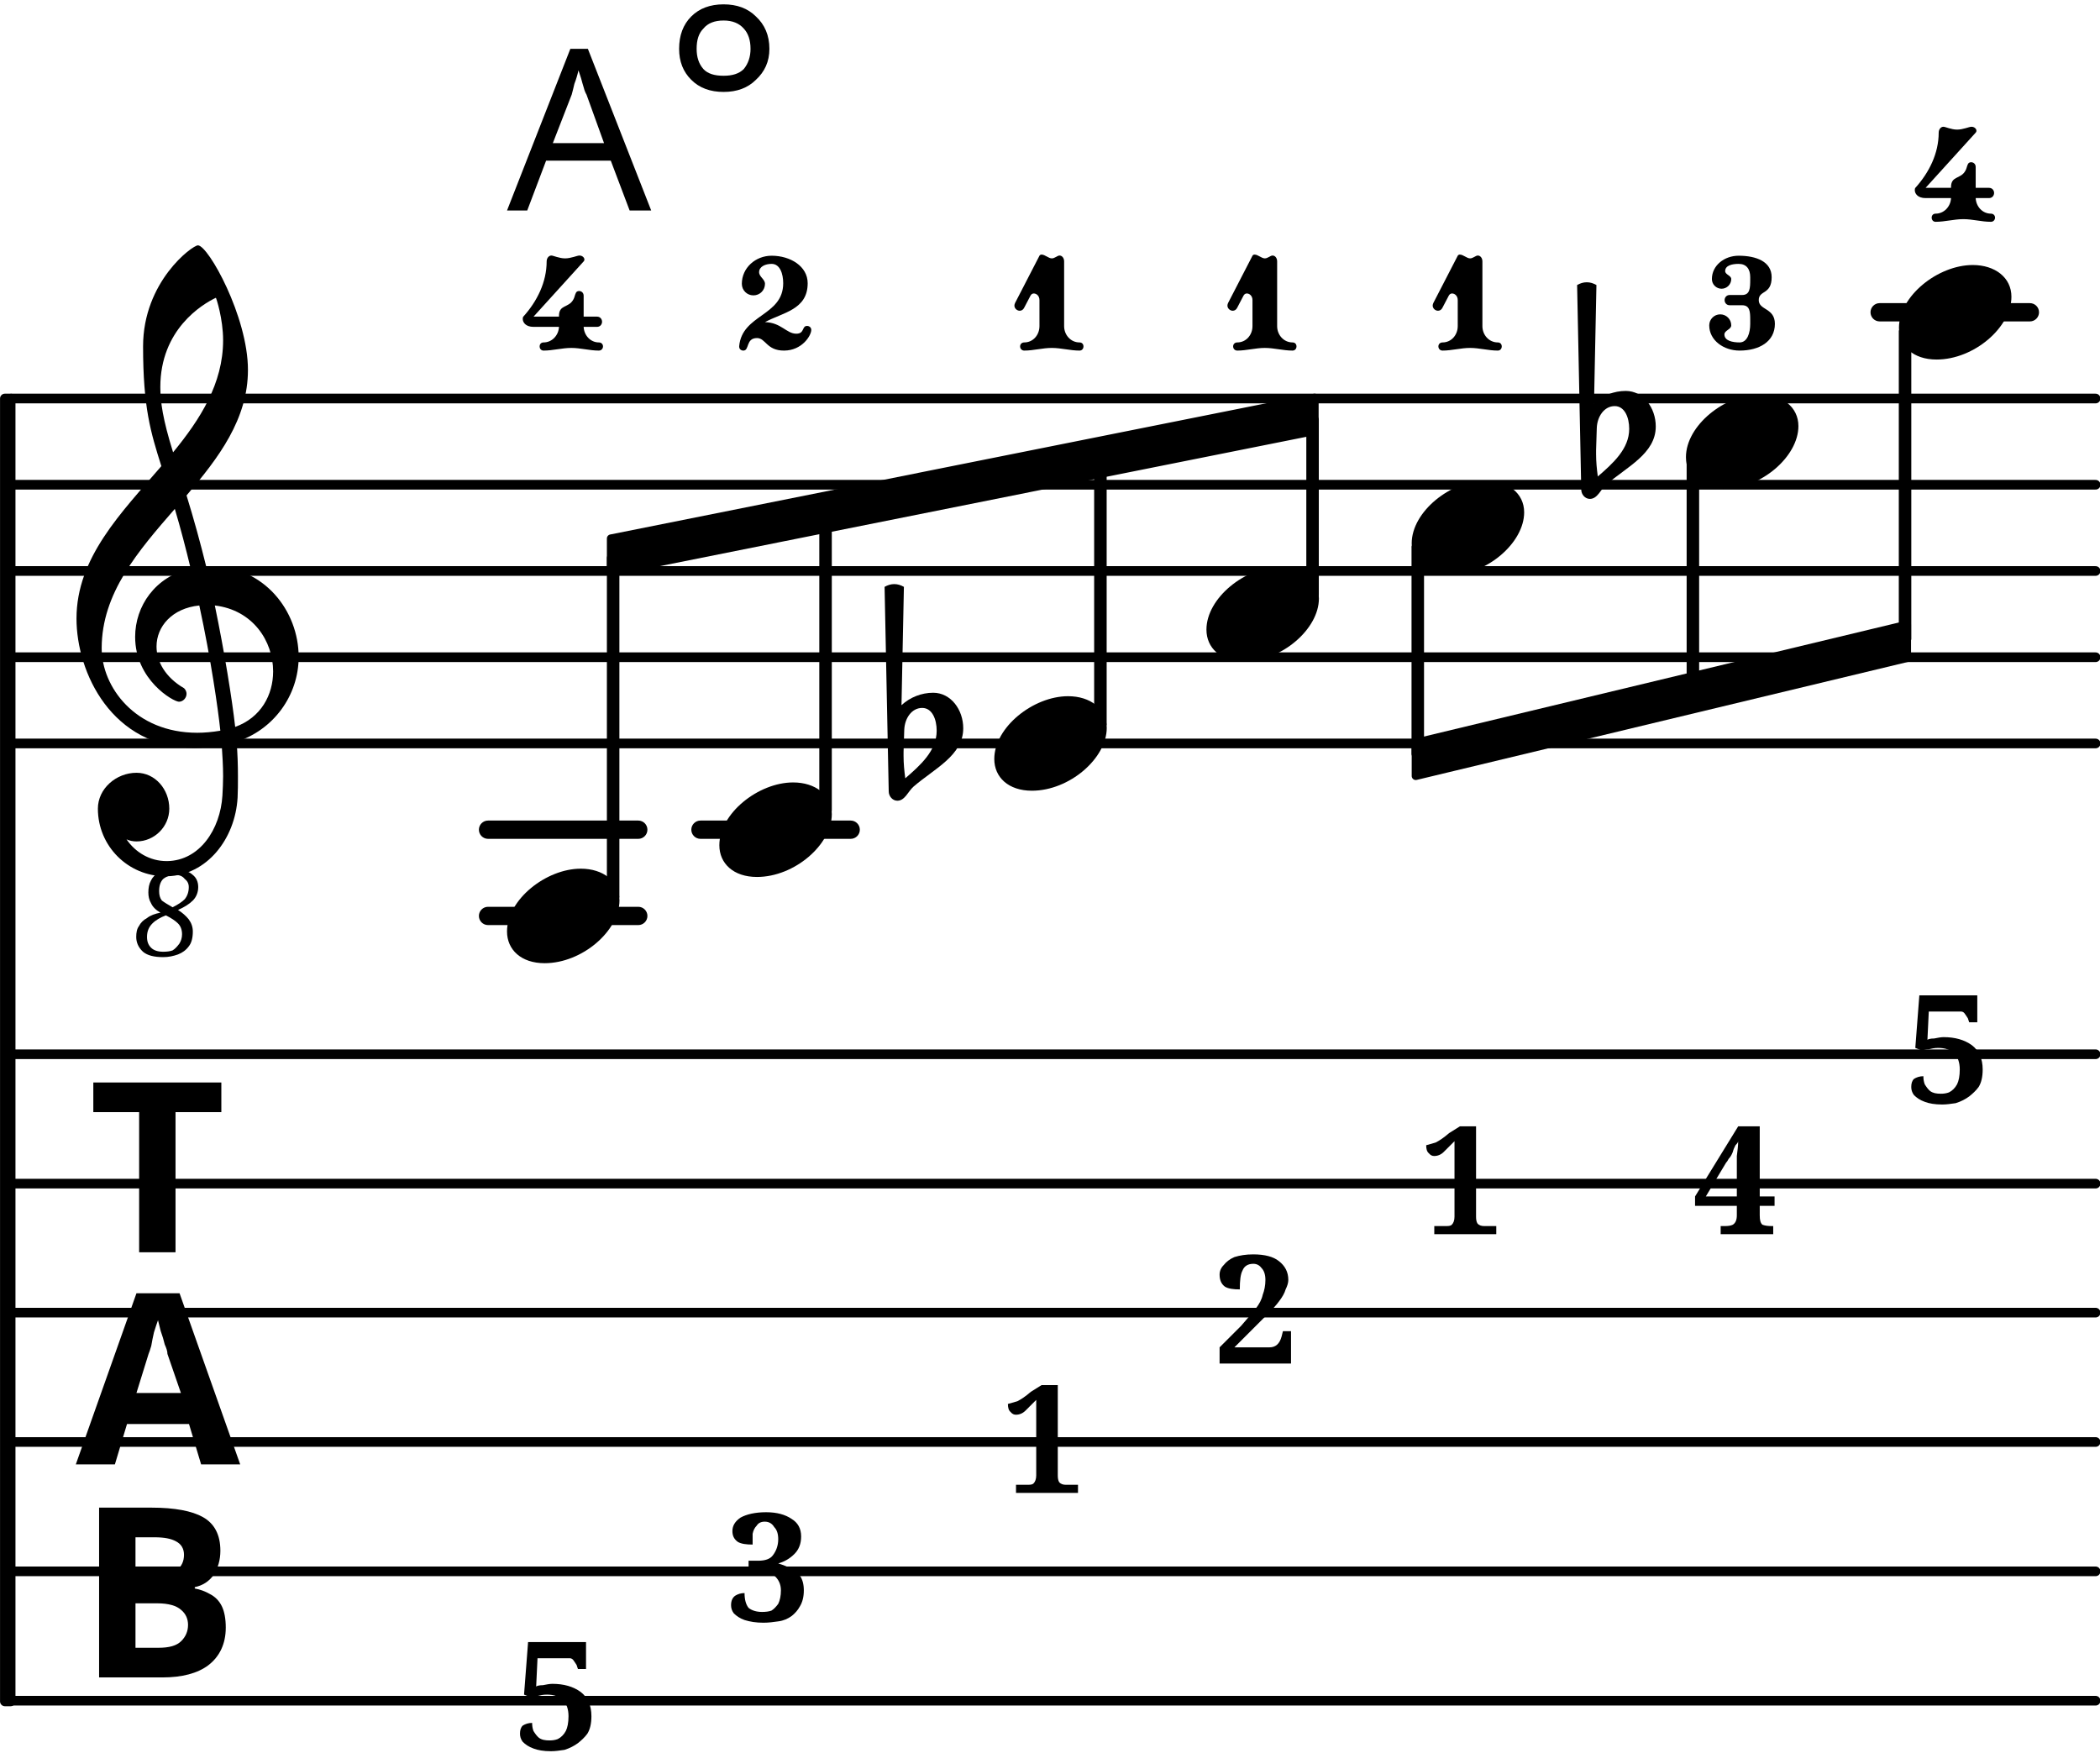
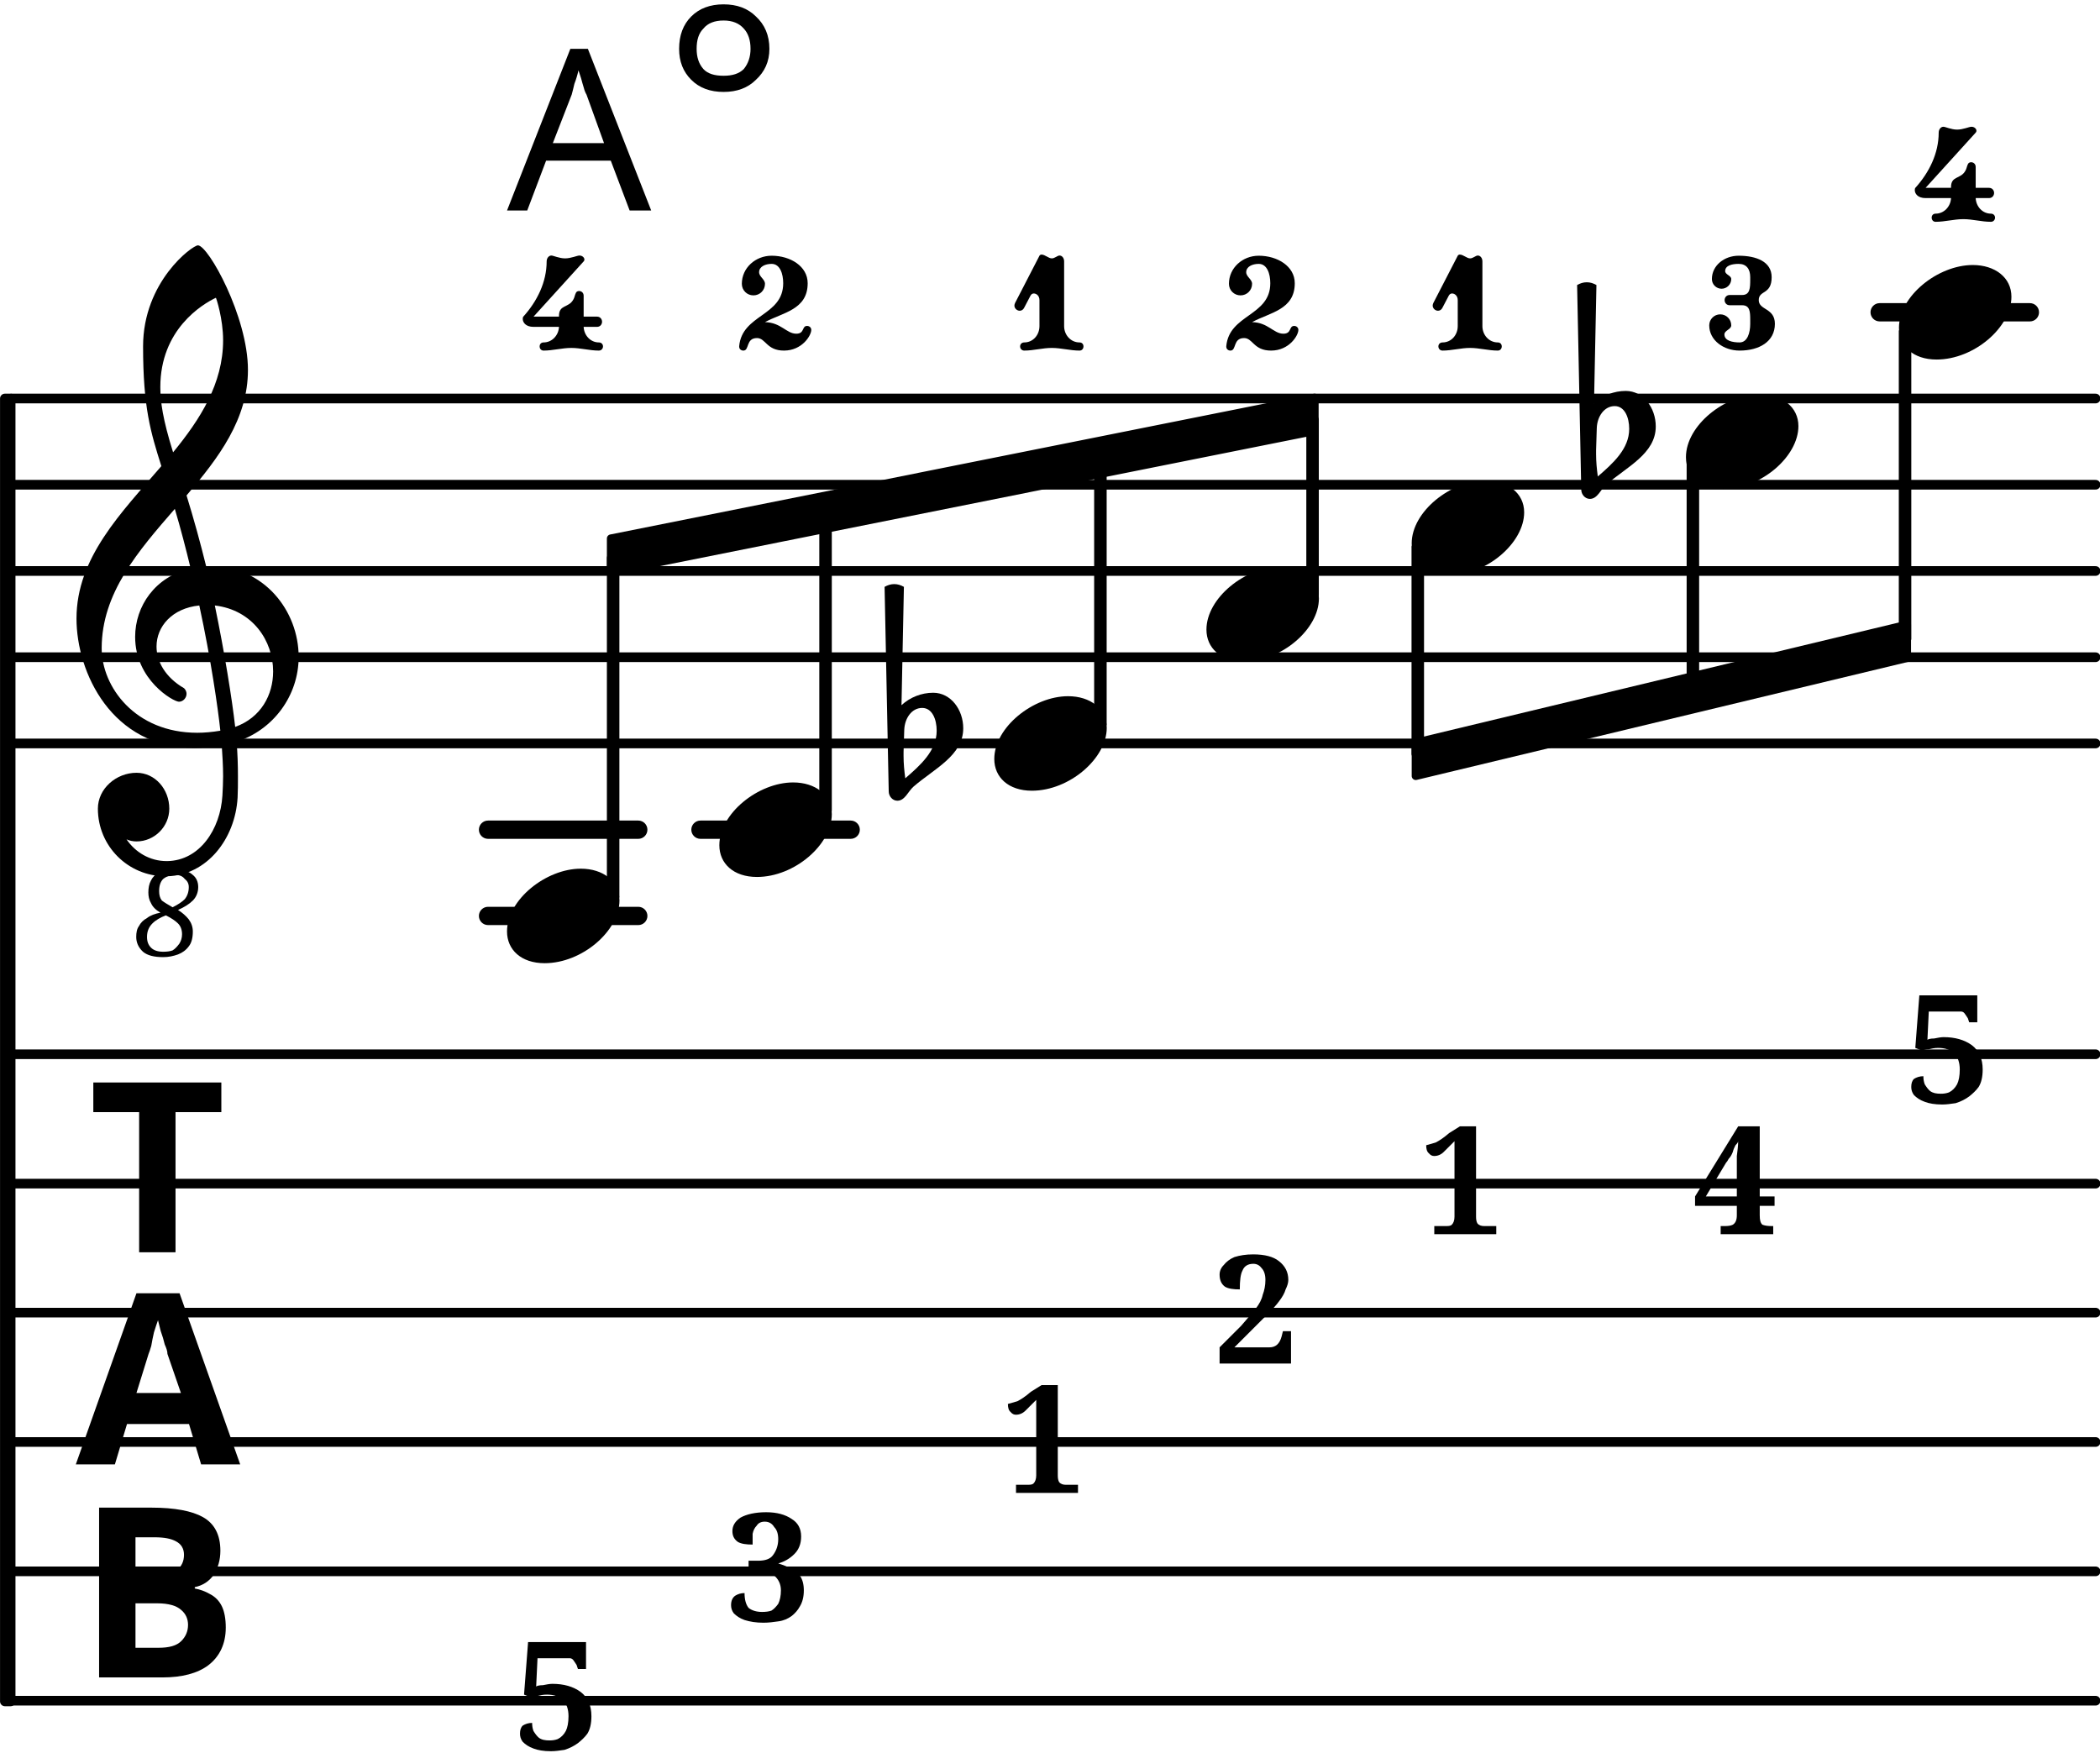
<svg xmlns="http://www.w3.org/2000/svg" preserveAspectRatio="xMidYMid meet" viewBox="-0.079 -4.181 24.35 20.32">
  <g transform="translate(0, -0.5599)">
    <rect x="21.61" y="-0.106" width="1.954" height="0.212" ry="0.106" fill="currentColor" />
  </g>
  <g transform="translate(0, 5.44)">
    <rect x="7.937" y="-0.106" width="1.954" height="0.212" ry="0.106" fill="currentColor" />
  </g>
  <g transform="translate(0, 5.44)">
    <rect x="5.474" y="-0.106" width="1.954" height="0.212" ry="0.106" fill="currentColor" />
  </g>
  <g transform="translate(0, 6.44)">
    <rect x="5.474" y="-0.106" width="1.954" height="0.212" ry="0.106" fill="currentColor" />
  </g>
  <g transform="translate(0, 4.44)">
    <line stroke-linejoin="round" stroke-linecap="round" stroke-width="0.112" stroke="currentColor" x1="0.056" y1="0" x2="24.22" y2="0" />
  </g>
  <g transform="translate(0, 3.44)">
    <line stroke-linejoin="round" stroke-linecap="round" stroke-width="0.112" stroke="currentColor" x1="0.056" y1="0" x2="24.22" y2="0" />
  </g>
  <g transform="translate(0, 2.44)">
    <line stroke-linejoin="round" stroke-linecap="round" stroke-width="0.112" stroke="currentColor" x1="0.056" y1="0" x2="24.22" y2="0" />
  </g>
  <g transform="translate(0, 1.44)">
    <line stroke-linejoin="round" stroke-linecap="round" stroke-width="0.112" stroke="currentColor" x1="0.056" y1="0" x2="24.22" y2="0" />
  </g>
  <g transform="translate(0, 0.4401)">
    <line stroke-linejoin="round" stroke-linecap="round" stroke-width="0.112" stroke="currentColor" x1="0.056" y1="0" x2="24.22" y2="0" />
  </g>
  <g transform="translate(0, 15.54)">
    <line stroke-linejoin="round" stroke-linecap="round" stroke-width="0.112" stroke="currentColor" x1="0.056" y1="0" x2="24.22" y2="0" />
  </g>
  <g transform="translate(0, 14.04)">
    <line stroke-linejoin="round" stroke-linecap="round" stroke-width="0.112" stroke="currentColor" x1="0.056" y1="0" x2="24.22" y2="0" />
  </g>
  <g transform="translate(0, 12.54)">
    <line stroke-linejoin="round" stroke-linecap="round" stroke-width="0.112" stroke="currentColor" x1="0.056" y1="0" x2="24.22" y2="0" />
  </g>
  <g transform="translate(0, 11.04)">
    <line stroke-linejoin="round" stroke-linecap="round" stroke-width="0.112" stroke="currentColor" x1="0.056" y1="0" x2="24.22" y2="0" />
  </g>
  <g transform="translate(0, 9.544)">
    <line stroke-linejoin="round" stroke-linecap="round" stroke-width="0.112" stroke="currentColor" x1="0.056" y1="0" x2="24.22" y2="0" />
  </g>
  <g transform="translate(0, 8.044)">
    <line stroke-linejoin="round" stroke-linecap="round" stroke-width="0.112" stroke="currentColor" x1="0.056" y1="0" x2="24.22" y2="0" />
  </g>
  <g transform="translate(16.29, 4.624)">
    <polygon stroke-linejoin="round" stroke-linecap="round" stroke-width="0.094" fill="currentColor" stroke="currentColor" points="5.743 -1.561 5.743 -1.175 0.047 0.193 0.047 -0.193" />
  </g>
  <g transform="translate(6.958, 2.256)">
    <polygon stroke-linejoin="round" stroke-linecap="round" stroke-width="0.094" fill="currentColor" stroke="currentColor" points="8.206 -1.825 8.206 -1.439 0.047 0.193 0.047 -0.193" />
  </g>
  <g transform="translate(5.8, -1.74)">
    <text font-family="sans" font-size="2.616" text-anchor="start" fill="currentColor">
      <tspan>A</tspan>
    </text>
  </g>
  <g transform="translate(7.608, -1.74)">
    <text font-family="sans" font-size="3.296" text-anchor="start" fill="currentColor">
      <tspan>°</tspan>
    </text>
  </g>
  <g transform="translate(5.8, 6.44)">
    <path transform="scale(0.004, -0.004)" d="M0 -45c0 92 113 182 214 182c64 0 112 -36 112 -92c0 -88 -108 -182 -217 -182c-68 0 -109 39 -109 92z" fill="currentColor" />
  </g>
  <g transform="translate(5.989, -0.1157)">
    <path transform="scale(0.0022, -0.0022)" d="M148 501c10 0 41 -15 72 -15c32 0 63 15 76 15c15 0 26 -11 26 -21c0 -4 -1 -7 -4 -10l-264 -291h134v4c0 60 50 41 75 85c7 11 8 24 14 36c3 7 10 10 17 10c11 0 24 -8 24 -25v-110h70c18 0 27 -14 27 -27s-9 -27 -27 -27h-70c2 -45 36 -82 80 -82c14 0 22 -10 22 -21 s-8 -22 -22 -22c-49 0 -96 14 -145 14s-97 -14 -146 -14c-14 0 -21 11 -21 22s7 21 21 21c44 0 79 37 81 82h-134c-43 0 -57 25 -57 42c0 5 1 10 3 12c73 81 123 182 123 291c0 17 11 31 25 31z" fill="currentColor" />
  </g>
  <g transform="translate(0.8, 3.44)">
    <path transform="scale(0.004, -0.004)" d="M265 -635h-5c-108 0 -196 87 -196 196c0 58 53 104 112 104c54 0 95 -48 95 -104c0 -52 -43 -95 -95 -95c-10 0 -20 2 -29 6c26 -38 68 -63 116 -63h3zM403 150c28 -135 50 -272 59 -352c75 27 110 93 110 161c0 88 -59 178 -169 191zM75 26c0 -112 97 -245 277 -245 c21 0 43 2 67 6c-7 65 -27 206 -61 363c-79 -8 -124 -61 -124 -119c0 -43 25 -89 80 -121c5 -5 7 -11 7 -16c0 -12 -10 -23 -22 -23c-16 0 -127 63 -127 188c0 89 58 175 161 198c-14 58 -29 116 -46 173c-106 -122 -212 -244 -212 -404zM354 1194c30 0 145 -207 145 -361 c0 -143 -85 -255 -178 -364c21 -68 40 -137 57 -206c4 0 8 1 12 1c156 0 256 -130 256 -263c0 -113 -74 -212 -180 -246c3 -34 4 -68 4 -102c0 -20 0 -40 -1 -60c-7 -120 -89 -225 -204 -228l1 44c93 2 153 92 159 190c1 19 2 37 2 56c0 30 -2 60 -4 90 c-28 -5 -54 -8 -79 -8c-240 0 -342 219 -342 375c0 177 130 307 246 442c-31 98 -53 170 -53 347c0 188 143 293 159 293zM427 919c0 62 -20 123 -21 123c-40 -19 -161 -92 -161 -259c0 -42 7 -93 37 -189c78 95 145 199 145 325z" fill="currentColor" />
  </g>
  <g transform="translate(1.485, 6.902)">
    <text font-family="serif" font-style="italic" font-size="1.386" text-anchor="start" fill="currentColor">
      <tspan>8</tspan>
    </text>
  </g>
  <g transform="translate(5.888, 16.11)">
    <text font-family="serif" font-weight="bold" font-size="1.746" text-anchor="start" fill="currentColor">
      <tspan>5</tspan>
    </text>
  </g>
  <g transform="translate(0.9406, 10.34)">
    <text font-family="sans" font-weight="bold" font-size="2.772" text-anchor="start" fill="currentColor">
      <tspan>T</tspan>
    </text>
  </g>
  <g transform="translate(0.8, 12.8)">
    <text font-family="sans" font-weight="bold" font-size="2.772" text-anchor="start" fill="currentColor">
      <tspan>A</tspan>
    </text>
  </g>
  <g transform="translate(0.8201, 15.27)">
    <text font-family="sans" font-weight="bold" font-size="2.772" text-anchor="start" fill="currentColor">
      <tspan>B</tspan>
    </text>
  </g>
  <g transform="translate(7.03, 2.44)">
    <rect x="-0.072" y="-0.199" width="0.145" height="4.019" ry="0.047" fill="currentColor" />
  </g>
  <g transform="translate(8.262, 5.44)">
    <path transform="scale(0.004, -0.004)" d="M0 -45c0 92 113 182 214 182c64 0 112 -36 112 -92c0 -88 -108 -182 -217 -182c-68 0 -109 39 -109 92z" fill="currentColor" />
  </g>
  <g transform="translate(8.492, -0.1157)">
    <path transform="scale(0.0022, -0.0022)" d="M94 66c-60 0 -39 -66 -72 -66c-11 0 -22 7 -22 21v2c15 169 232 158 232 332c0 50 -17 102 -61 102c-33 0 -66 -14 -66 -44c0 -24 31 -37 31 -61c0 -34 -27 -61 -61 -61s-61 27 -61 61c0 84 72 148 157 148c98 0 190 -55 190 -145c0 -140 -131 -154 -225 -205 c85 -2 113 -61 165 -61c45 0 28 41 57 41c11 0 22 -8 22 -21c0 -29 -48 -109 -144 -109c-92 0 -96 66 -142 66z" fill="currentColor" />
  </g>
  <g transform="translate(8.351, 14.62)">
    <text font-family="serif" font-weight="bold" font-size="1.746" text-anchor="start" fill="currentColor">
      <tspan>3</tspan>
    </text>
  </g>
  <g transform="translate(9.493, 2.44)">
    <rect x="-0.072" y="-0.685" width="0.145" height="3.506" ry="0.047" fill="currentColor" />
  </g>
  <g transform="translate(11.45, 4.44)">
    <path transform="scale(0.004, -0.004)" d="M0 -45c0 92 113 182 214 182c64 0 112 -36 112 -92c0 -88 -108 -182 -217 -182c-68 0 -109 39 -109 92z" fill="currentColor" />
  </g>
  <g transform="translate(11.69, -0.1157)">
    <path transform="scale(0.0022, -0.0022)" d="M194 486c16 0 29 15 41 15c13 0 24 -13 24 -31v-341c0 -47 35 -86 81 -86c14 0 21 -10 21 -21s-7 -22 -21 -22c-49 0 -97 14 -146 14s-96 -14 -145 -14c-14 0 -22 11 -22 22s8 21 22 21c46 0 80 39 80 86v137c0 23 -16 35 -30 35c-7 0 -13 -4 -17 -11l-34 -65 c-5 -10 -14 -15 -23 -15c-14 0 -28 12 -28 27c0 4 1 8 3 13l129 250c2 4 7 6 11 6c18 0 37 -20 54 -20z" fill="currentColor" />
  </g>
  <g transform="translate(11.53, 13.13)">
    <text font-family="serif" font-weight="bold" font-size="1.746" text-anchor="start" fill="currentColor">
      <tspan>1</tspan>
    </text>
  </g>
  <g transform="translate(12.68, 2.44)">
    <rect x="-0.072" y="-1.315" width="0.145" height="3.135" ry="0.047" fill="currentColor" />
  </g>
  <g transform="translate(10.29, 4.44)">
    <path transform="scale(0.004, -0.004)" d="M29 39l-2 -64v-11c0 -22 2 -43 5 -65c44 38 91 80 91 138c0 33 -13 66 -42 66c-31 0 -51 -31 -52 -64zM-28 454c9 5 18 8 28 8s19 -3 28 -8l-7 -343c25 23 58 36 92 36c51 0 87 -49 87 -103c0 -79 -84 -117 -144 -169c-16 -14 -25 -41 -47 -41c-14 0 -25 13 -25 27z" fill="currentColor" />
  </g>
  <g transform="translate(13.91, 2.94)">
    <path transform="scale(0.004, -0.004)" d="M0 -45c0 92 113 182 214 182c64 0 112 -36 112 -92c0 -88 -108 -182 -217 -182c-68 0 -109 39 -109 92z" fill="currentColor" />
  </g>
-   <g transform="translate(14.16, -0.1157)">
-     <path transform="scale(0.0022, -0.0022)" d="M194 486c16 0 29 15 41 15c13 0 24 -13 24 -31v-341c0 -47 35 -86 81 -86c14 0 21 -10 21 -21s-7 -22 -21 -22c-49 0 -97 14 -146 14s-96 -14 -145 -14c-14 0 -22 11 -22 22s8 21 22 21c46 0 80 39 80 86v137c0 23 -16 35 -30 35c-7 0 -13 -4 -17 -11l-34 -65 c-5 -10 -14 -15 -23 -15c-14 0 -28 12 -28 27c0 4 1 8 3 13l129 250c2 4 7 6 11 6c18 0 37 -20 54 -20z" fill="currentColor" />
+   <g transform="translate(14.14, -0.1157)">
+     <path transform="scale(0.0022, -0.0022)" d="M94 66c-60 0 -39 -66 -72 -66c-11 0 -22 7 -22 21v2c15 169 232 158 232 332c0 50 -17 102 -61 102c-33 0 -66 -14 -66 -44c0 -24 31 -37 31 -61c0 -34 -27 -61 -61 -61s-61 27 -61 61c0 84 72 148 157 148c98 0 190 -55 190 -145c0 -140 -131 -154 -225 -205 c85 -2 113 -61 165 -61c45 0 28 41 57 41c11 0 22 -8 22 -21c0 -29 -48 -109 -144 -109c-92 0 -96 66 -142 66z" fill="currentColor" />
  </g>
  <g transform="translate(14, 11.63)">
    <text font-family="serif" font-weight="bold" font-size="1.746" text-anchor="start" fill="currentColor">
      <tspan>2</tspan>
    </text>
  </g>
  <g transform="translate(15.14, 2.44)">
    <rect x="-0.072" y="-1.802" width="0.145" height="2.122" ry="0.047" fill="currentColor" />
  </g>
  <g transform="translate(-0.0786, 7.992)">
    <rect x="0" y="-7.608" width="0.179" height="15.22" ry="0.056" fill="currentColor" />
  </g>
  <g transform="translate(16.29, 1.94)">
    <path transform="scale(0.004, -0.004)" d="M0 -45c0 92 113 182 214 182c64 0 112 -36 112 -92c0 -88 -108 -182 -217 -182c-68 0 -109 39 -109 92z" fill="currentColor" />
  </g>
  <g transform="translate(16.54, -0.1157)">
    <path transform="scale(0.0022, -0.0022)" d="M194 486c16 0 29 15 41 15c13 0 24 -13 24 -31v-341c0 -47 35 -86 81 -86c14 0 21 -10 21 -21s-7 -22 -21 -22c-49 0 -97 14 -146 14s-96 -14 -145 -14c-14 0 -22 11 -22 22s8 21 22 21c46 0 80 39 80 86v137c0 23 -16 35 -30 35c-7 0 -13 -4 -17 -11l-34 -65 c-5 -10 -14 -15 -23 -15c-14 0 -28 12 -28 27c0 4 1 8 3 13l129 250c2 4 7 6 11 6c18 0 37 -20 54 -20z" fill="currentColor" />
  </g>
  <g transform="translate(16.38, 10.13)">
    <text font-family="serif" font-weight="bold" font-size="1.746" text-anchor="start" fill="currentColor">
      <tspan>1</tspan>
    </text>
  </g>
  <g transform="translate(16.36, 2.44)">
    <rect x="-0.072" y="-0.321" width="0.145" height="2.488" ry="0.047" fill="currentColor" />
  </g>
  <g transform="translate(19.47, 0.9401)">
    <path transform="scale(0.004, -0.004)" d="M0 -45c0 92 113 182 214 182c64 0 112 -36 112 -92c0 -88 -108 -182 -217 -182c-68 0 -109 39 -109 92z" fill="currentColor" />
  </g>
  <g transform="translate(19.74, -0.1157)">
    <path transform="scale(0.0022, -0.0022)" d="M261 266c0 -54 85 -40 85 -125c0 -94 -83 -141 -186 -141c-84 0 -160 54 -160 133c0 32 26 58 58 58s58 -26 58 -58c0 -22 -36 -26 -36 -48c0 -33 42 -42 80 -42c41 0 56 50 56 98v21c0 44 -2 77 -43 77h-65c-18 0 -27 14 -27 27s9 27 27 27h65c42 0 43 36 43 83v11 c0 43 -20 70 -61 70c-34 0 -71 -8 -71 -38c0 -19 32 -23 32 -42c0 -28 -23 -51 -51 -51s-51 23 -51 51c0 72 66 123 141 123c93 0 174 -31 174 -113c0 -94 -68 -67 -68 -121z" fill="currentColor" />
  </g>
  <g transform="translate(19.56, 10.13)">
    <text font-family="serif" font-weight="bold" font-size="1.746" text-anchor="start" fill="currentColor">
      <tspan>4</tspan>
    </text>
  </g>
  <g transform="translate(19.55, 2.44)">
    <rect x="-0.072" y="-1.321" width="0.145" height="2.736" ry="0.047" fill="currentColor" />
  </g>
  <g transform="translate(18.32, 0.9401)">
    <path transform="scale(0.004, -0.004)" d="M29 39l-2 -64v-11c0 -22 2 -43 5 -65c44 38 91 80 91 138c0 33 -13 66 -42 66c-31 0 -51 -31 -52 -64zM-28 454c9 5 18 8 28 8s19 -3 28 -8l-7 -343c25 23 58 36 92 36c51 0 87 -49 87 -103c0 -79 -84 -117 -144 -169c-16 -14 -25 -41 -47 -41c-14 0 -25 13 -25 27z" fill="currentColor" />
  </g>
  <g transform="translate(21.94, -0.5599)">
    <path transform="scale(0.004, -0.004)" d="M0 -45c0 92 113 182 214 182c64 0 112 -36 112 -92c0 -88 -108 -182 -217 -182c-68 0 -109 39 -109 92z" fill="currentColor" />
  </g>
  <g transform="translate(22.13, -1.609)">
    <path transform="scale(0.0022, -0.0022)" d="M148 501c10 0 41 -15 72 -15c32 0 63 15 76 15c15 0 26 -11 26 -21c0 -4 -1 -7 -4 -10l-264 -291h134v4c0 60 50 41 75 85c7 11 8 24 14 36c3 7 10 10 17 10c11 0 24 -8 24 -25v-110h70c18 0 27 -14 27 -27s-9 -27 -27 -27h-70c2 -45 36 -82 80 -82c14 0 22 -10 22 -21 s-8 -22 -22 -22c-49 0 -96 14 -145 14s-97 -14 -146 -14c-14 0 -21 11 -21 22s7 21 21 21c44 0 79 37 81 82h-134c-43 0 -57 25 -57 42c0 5 1 10 3 12c73 81 123 182 123 291c0 17 11 31 25 31z" fill="currentColor" />
  </g>
  <g transform="translate(22.02, 8.611)">
    <text font-family="serif" font-weight="bold" font-size="1.746" text-anchor="start" fill="currentColor">
      <tspan>5</tspan>
    </text>
  </g>
  <g transform="translate(22.01, 2.44)">
    <rect x="-0.072" y="-2.821" width="0.145" height="3.654" ry="0.047" fill="currentColor" />
  </g>
</svg>
